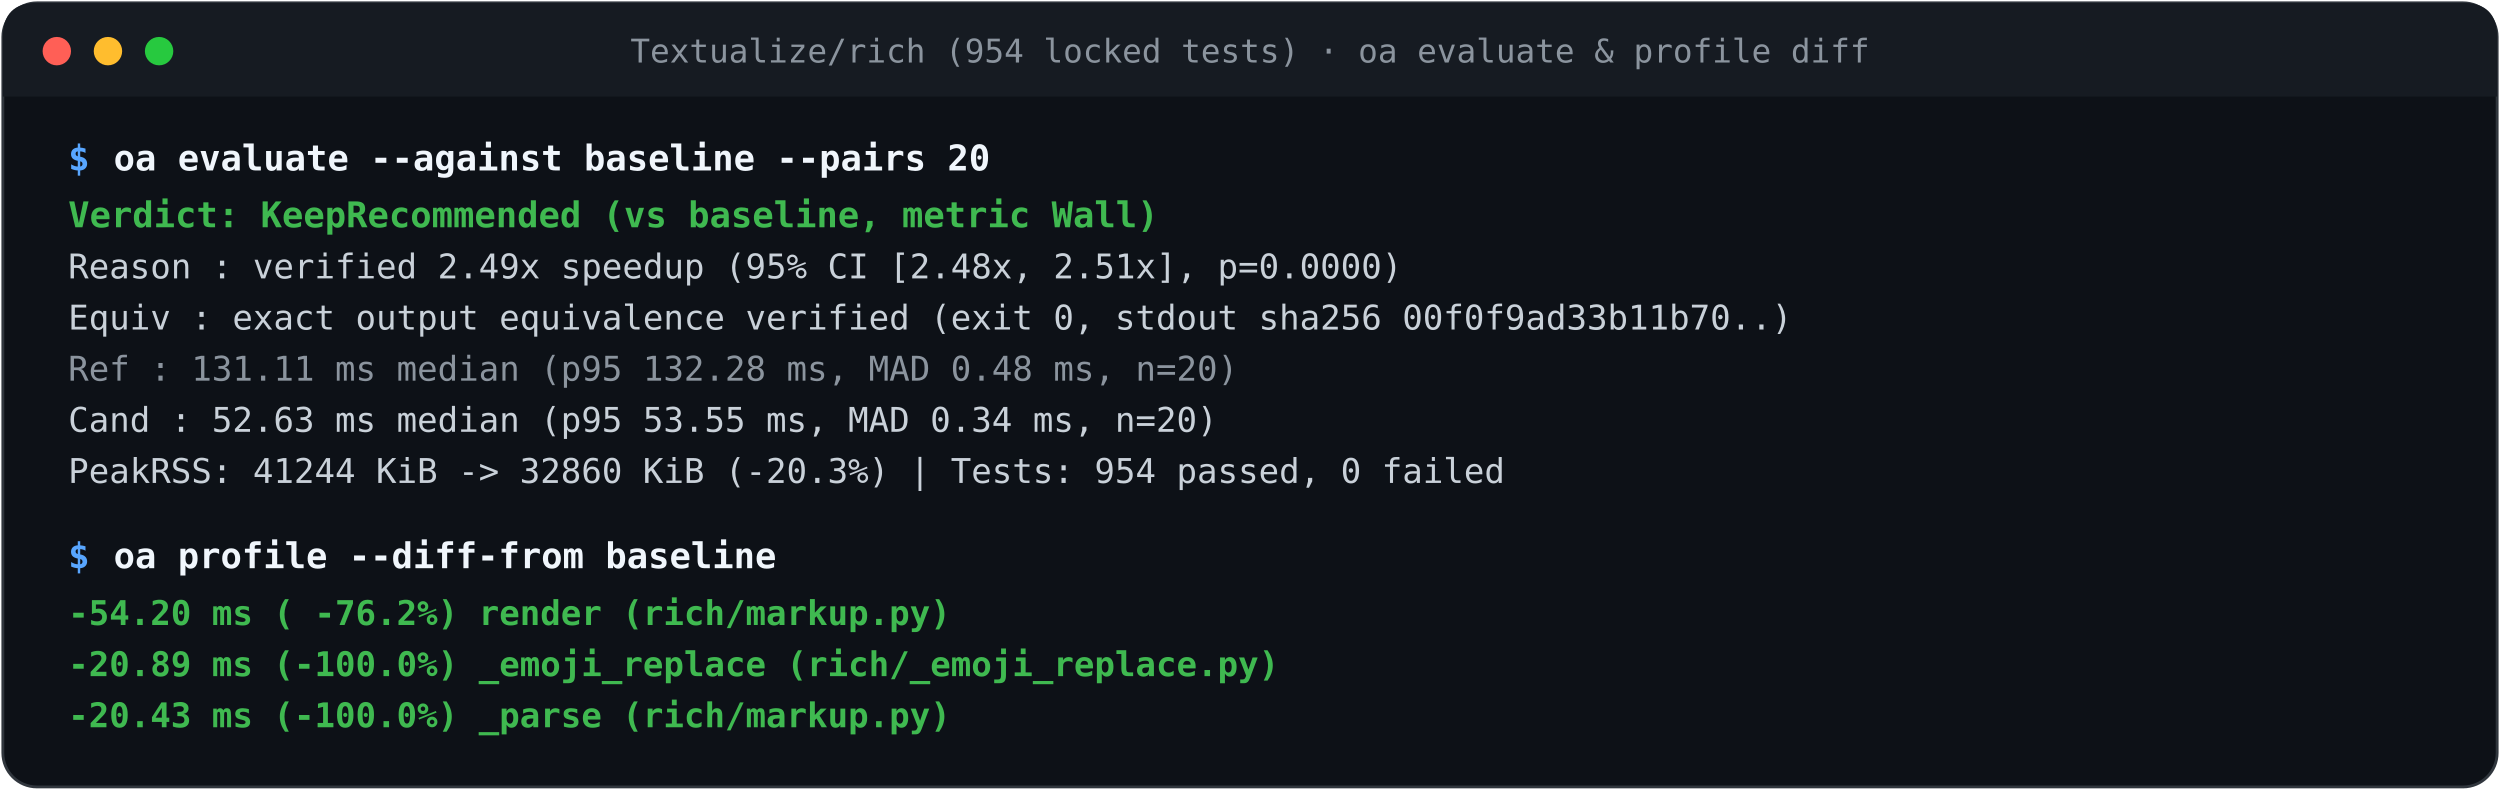
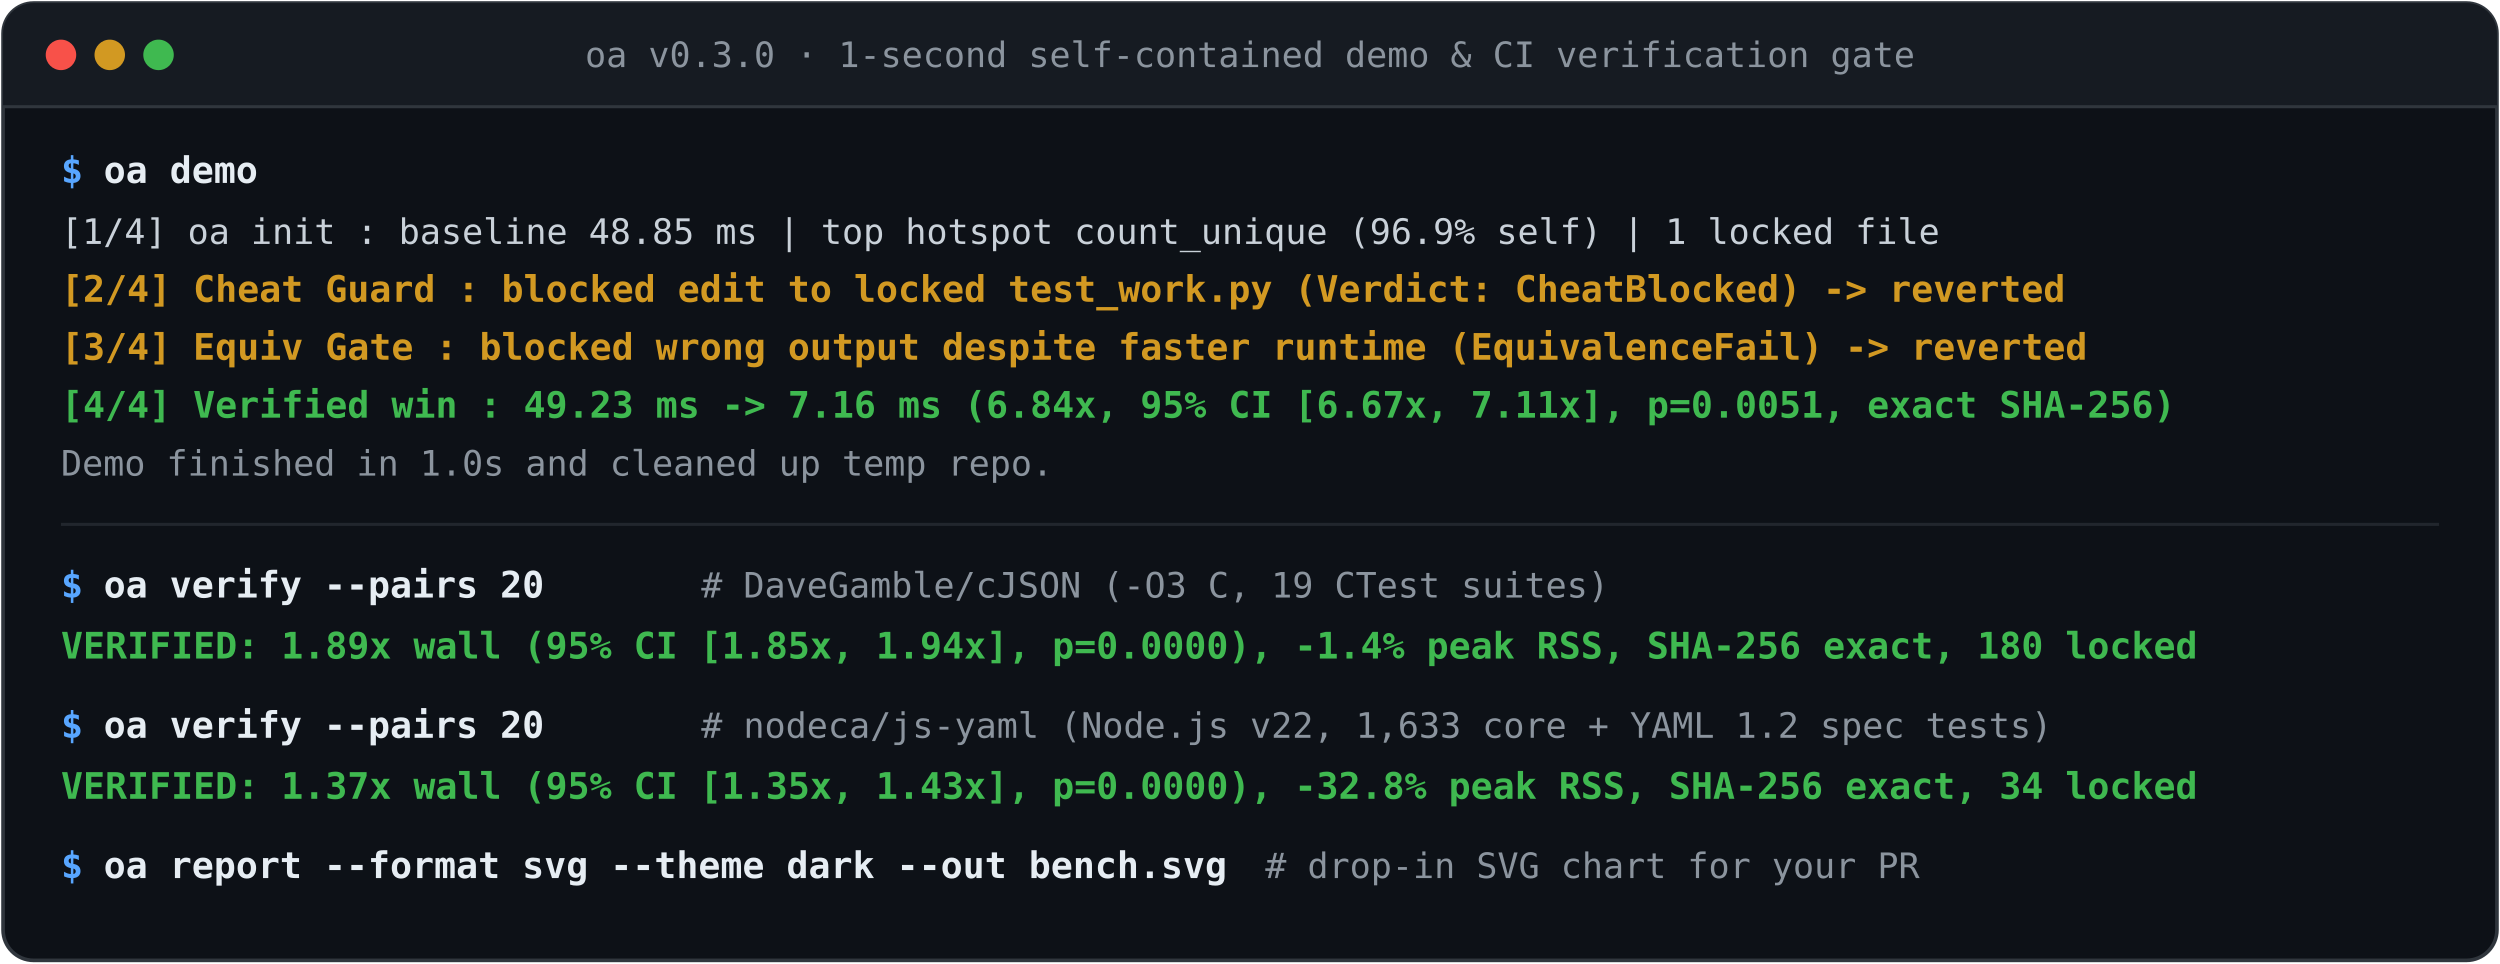
- <svg xmlns="http://www.w3.org/2000/svg" width="880" height="278" viewBox="0 0 880 278" role="img" aria-label="Real oa evaluate and profile diff terminal output on Textualize/rich">
+ <svg xmlns="http://www.w3.org/2000/svg" width="820" height="316" viewBox="0 0 820 316" role="img" aria-label="oa demo and oa verify terminal output">
  <style>
-     .frame { fill: #0d1117; stroke: #30363d; stroke-width: 1; }
-     .bar { fill: #161b22; }
-     .title { font: 500 11.5px ui-monospace, SFMono-Regular, Menlo, Consolas, monospace; fill: #8b949e; }
-     .cmd { font: 600 12.5px ui-monospace, SFMono-Regular, Menlo, Consolas, monospace; fill: #f0f6fc; }
-     .prompt { font: 600 12.5px ui-monospace, SFMono-Regular, Menlo, Consolas, monospace; fill: #58a6ff; }
-     .ok { font: 600 12.5px ui-monospace, SFMono-Regular, Menlo, Consolas, monospace; fill: #3fb950; }
-     .txt { font: 400 12px ui-monospace, SFMono-Regular, Menlo, Consolas, monospace; fill: #c9d1d9; }
-     .dim { font: 400 12px ui-monospace, SFMono-Regular, Menlo, Consolas, monospace; fill: #8b949e; }
-     .drop { font: 600 12px ui-monospace, SFMono-Regular, Menlo, Consolas, monospace; fill: #3fb950; }
+     .chrome { font: 500 11.5px ui-monospace, SFMono-Regular, Menlo, Consolas, monospace; fill: #8b949e; }
+     .cmd { font: 600 12px ui-monospace, SFMono-Regular, Menlo, Consolas, monospace; fill: #e6edf3; }
+     .prompt { font: 700 12px ui-monospace, SFMono-Regular, Menlo, Consolas, monospace; fill: #58a6ff; }
+     .ok { font: 700 12px ui-monospace, SFMono-Regular, Menlo, Consolas, monospace; fill: #3fb950; }
+     .warn { font: 600 12px ui-monospace, SFMono-Regular, Menlo, Consolas, monospace; fill: #d29922; }
+     .dim { font: 400 11.5px ui-monospace, SFMono-Regular, Menlo, Consolas, monospace; fill: #8b949e; }
+     .body { font: 400 11.5px ui-monospace, SFMono-Regular, Menlo, Consolas, monospace; fill: #c9d1d9; }
  </style>
-   <rect x="1" y="1" width="878" height="276" rx="12" class="frame" />
-   <path d="M 1 13 Q 1 1 13 1 L 867 1 Q 879 1 879 13 L 879 34 L 1 34 Z" class="bar" />
-   <circle cx="20" cy="18" r="5" fill="#ff5f56" />
-   <circle cx="38" cy="18" r="5" fill="#ffbd2e" />
-   <circle cx="56" cy="18" r="5" fill="#27c93f" />
-   <text x="440" y="22" text-anchor="middle" class="title">Textualize/rich (954 locked tests) · oa evaluate &amp; profile diff</text>
-   <text x="24" y="60" class="prompt">$</text>
-   <text x="40" y="60" class="cmd">oa evaluate --against baseline --pairs 20</text>
-   <text x="24" y="80" class="ok">Verdict: KeepRecommended (vs baseline, metric Wall)</text>
-   <text x="24" y="98" class="txt">Reason : verified 2.49x speedup (95% CI [2.48x, 2.51x], p=0.0000)</text>
-   <text x="24" y="116" class="txt">Equiv  : exact output equivalence verified (exit 0, stdout sha256 00f0f9ad33b11b70..)</text>
-   <text x="24" y="134" class="dim">Ref    : 131.11 ms median (p95 132.28 ms, MAD 0.48 ms, n=20)</text>
-   <text x="24" y="152" class="txt">Cand   :  52.63 ms median (p95  53.55 ms, MAD 0.34 ms, n=20)</text>
-   <text x="24" y="170" class="txt">PeakRSS: 41244 KiB -&gt; 32860 KiB (-20.3%)   |   Tests: 954 passed, 0 failed</text>
-   <text x="24" y="200" class="prompt">$</text>
-   <text x="40" y="200" class="cmd">oa profile --diff-from baseline</text>
-   <text x="24" y="220" class="drop">  -54.20 ms ( -76.2%)  render (rich/markup.py)</text>
-   <text x="24" y="238" class="drop">  -20.89 ms (-100.0%)  _emoji_replace (rich/_emoji_replace.py)</text>
-   <text x="24" y="256" class="drop">  -20.43 ms (-100.0%)  _parse (rich/markup.py)</text>
+   <rect x="1" y="1" width="818" height="314" rx="10" fill="#0d1117" stroke="#30363d" stroke-width="1.2" />
+   <rect x="1" y="1" width="818" height="34" rx="10" fill="#161b22" />
+   <rect x="1" y="24" width="818" height="11" fill="#161b22" />
+   <line x1="1" y1="35" x2="819" y2="35" stroke="#30363d" stroke-width="1" />
+   <circle cx="20" cy="18" r="5" fill="#f85149" />
+   <circle cx="36" cy="18" r="5" fill="#d29922" />
+   <circle cx="52" cy="18" r="5" fill="#3fb950" />
+   <text x="410" y="22" text-anchor="middle" class="chrome">oa v0.3.0 · 1-second self-contained demo &amp; CI verification gate</text>
+   <text x="20" y="60" class="prompt">$</text>
+   <text x="34" y="60" class="cmd">oa demo</text>
+   <text x="20" y="80" class="body">  [1/4] oa init      : baseline 48.85 ms | top hotspot count_unique (96.9% self) | 1 locked file</text>
+   <text x="20" y="99" class="warn">  [2/4] Cheat Guard  : blocked edit to locked test_work.py (Verdict: CheatBlocked) -&gt; reverted</text>
+   <text x="20" y="118" class="warn">  [3/4] Equiv Gate   : blocked wrong output despite faster runtime (EquivalenceFail) -&gt; reverted</text>
+   <text x="20" y="137" class="ok">  [4/4] Verified win : 49.23 ms -&gt; 7.16 ms (6.84x, 95% CI [6.67x, 7.11x], p=0.0051, exact SHA-256)</text>
+   <text x="20" y="156" class="dim">Demo finished in 1.0s and cleaned up temp repo.</text>
+   <line x1="20" y1="172" x2="800" y2="172" stroke="#21262d" stroke-width="1" />
+   <text x="20" y="196" class="prompt">$</text>
+   <text x="34" y="196" class="cmd">oa verify --pairs 20</text>
+   <text x="230" y="196" class="dim"># DaveGamble/cJSON (-O3 C, 19 CTest suites)</text>
+   <text x="20" y="216" class="ok">VERIFIED: 1.89x wall (95% CI [1.85x, 1.94x], p=0.0000), -1.4% peak RSS, SHA-256 exact, 180 locked</text>
+   <text x="20" y="242" class="prompt">$</text>
+   <text x="34" y="242" class="cmd">oa verify --pairs 20</text>
+   <text x="230" y="242" class="dim"># nodeca/js-yaml (Node.js v22, 1,633 core + YAML 1.2 spec tests)</text>
+   <text x="20" y="262" class="ok">VERIFIED: 1.37x wall (95% CI [1.35x, 1.43x], p=0.0000), -32.8% peak RSS, SHA-256 exact, 34 locked</text>
+   <text x="20" y="288" class="prompt">$</text>
+   <text x="34" y="288" class="cmd">oa report --format svg --theme dark --out bench.svg</text>
+   <text x="415" y="288" class="dim"># drop-in SVG chart for your PR</text>
</svg>
